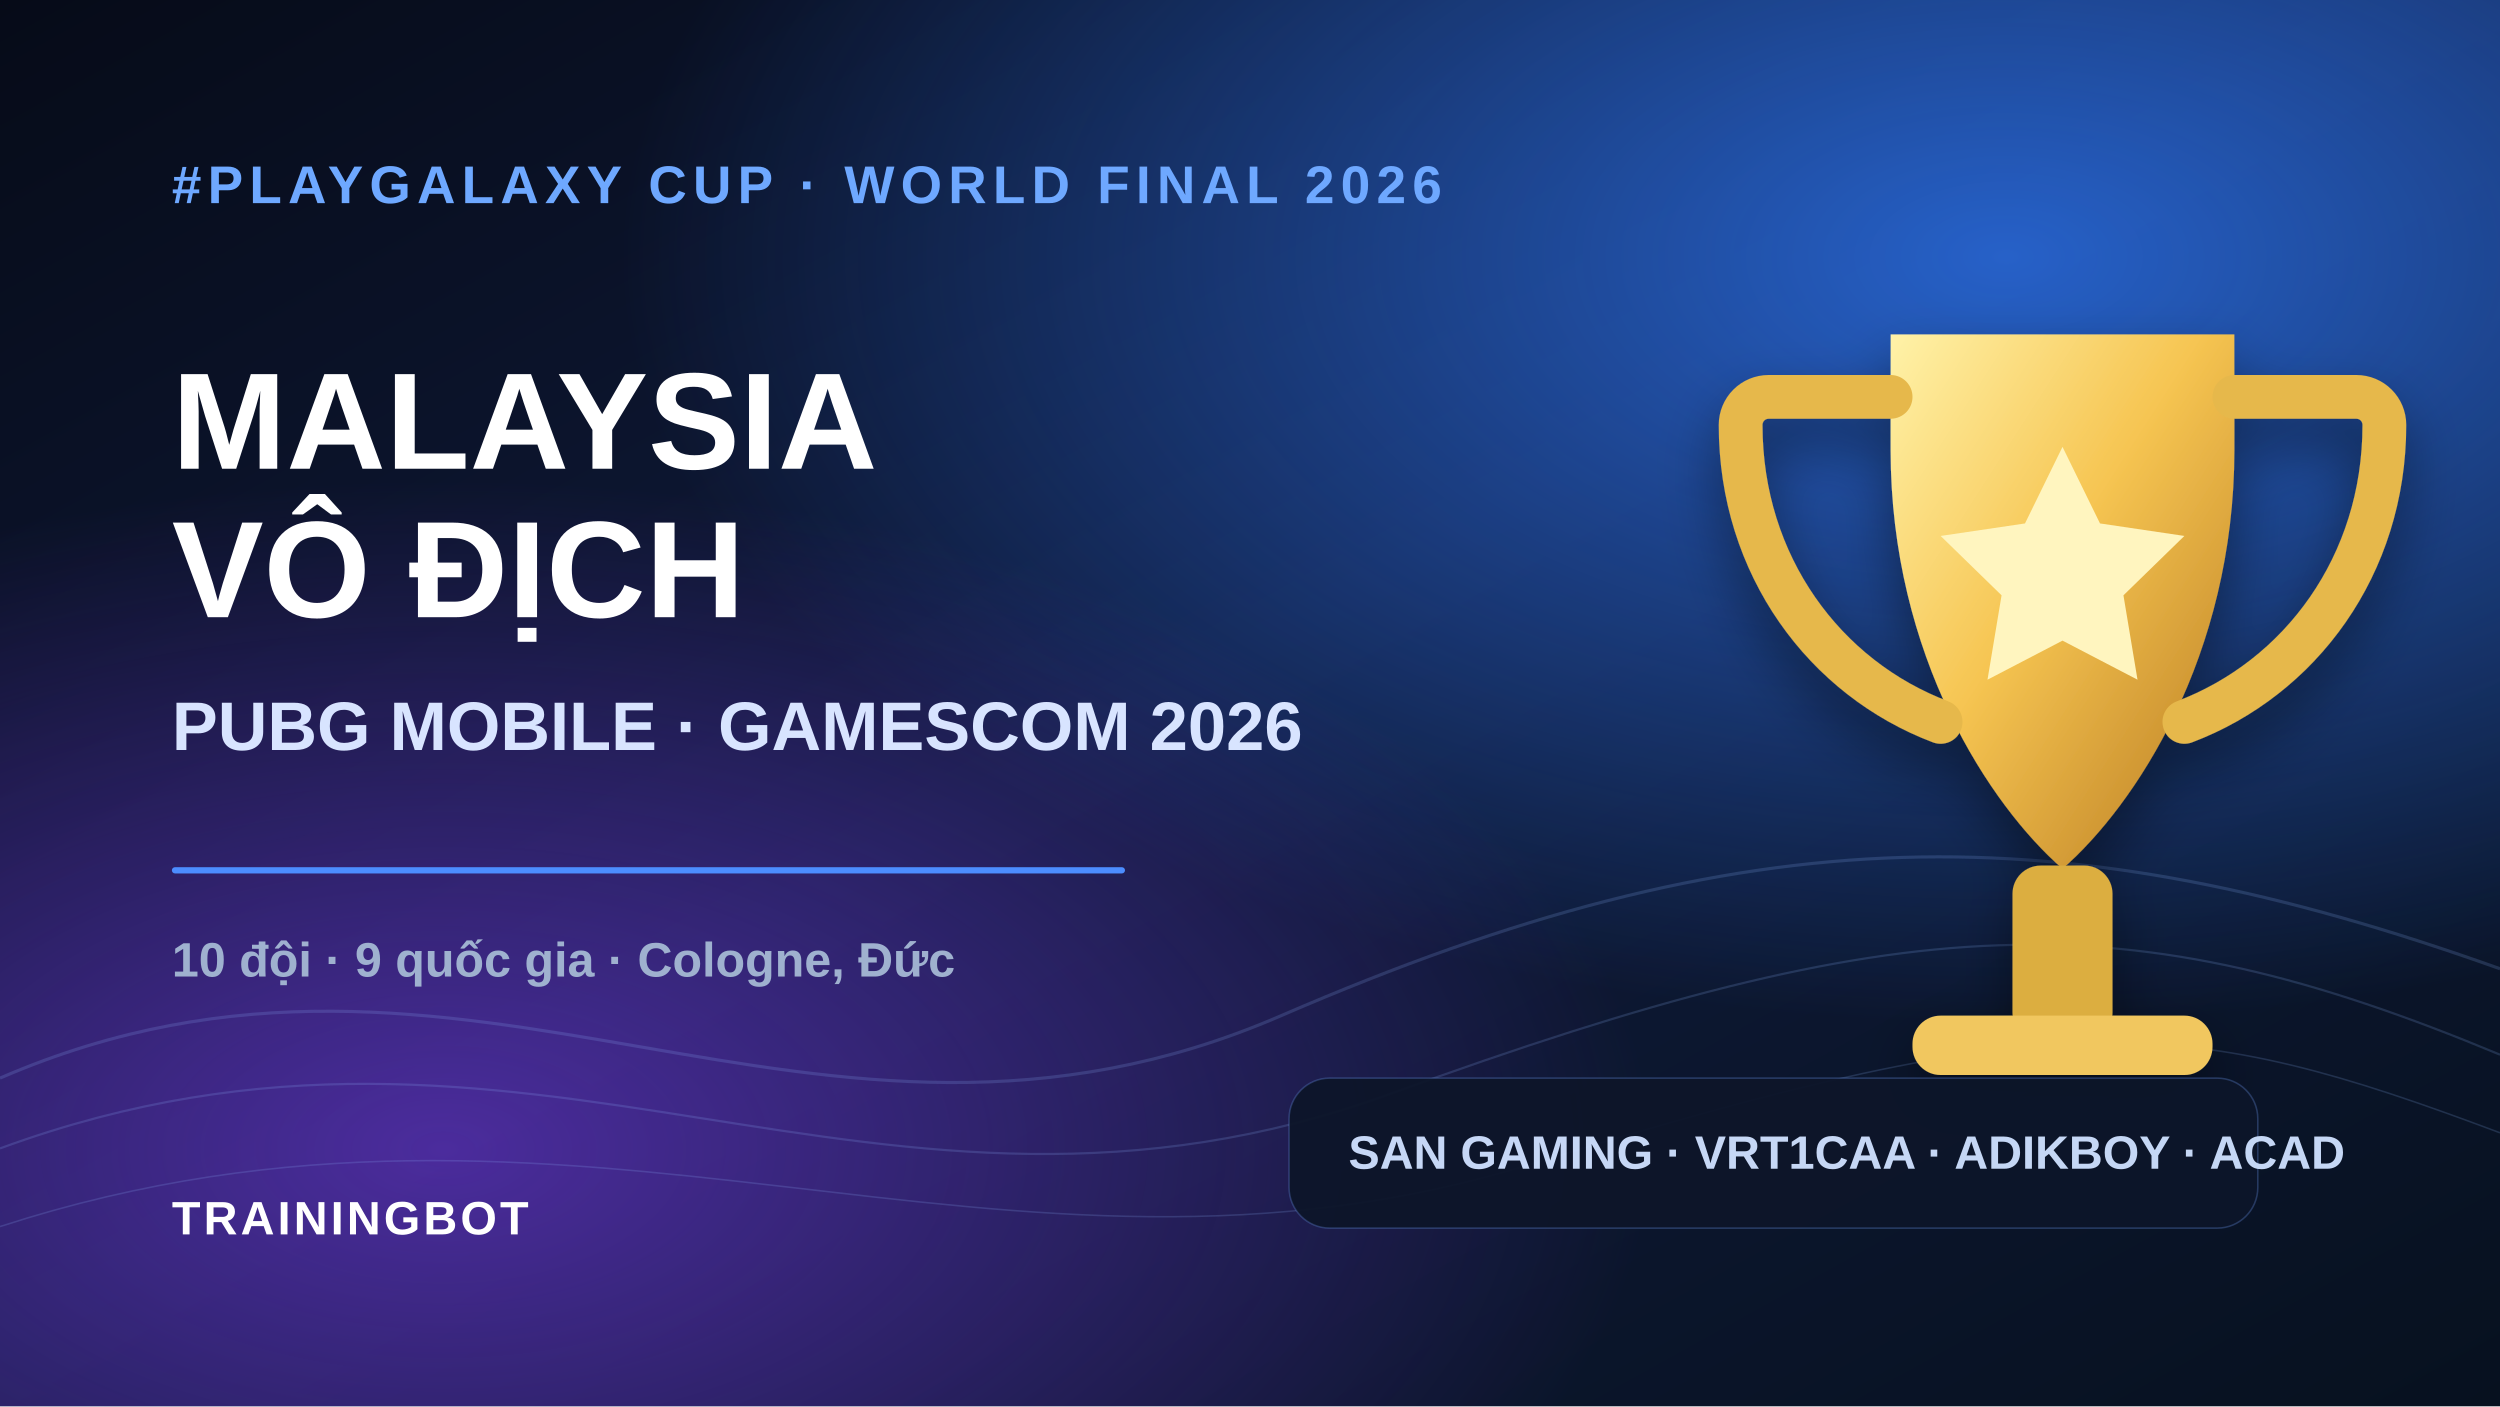
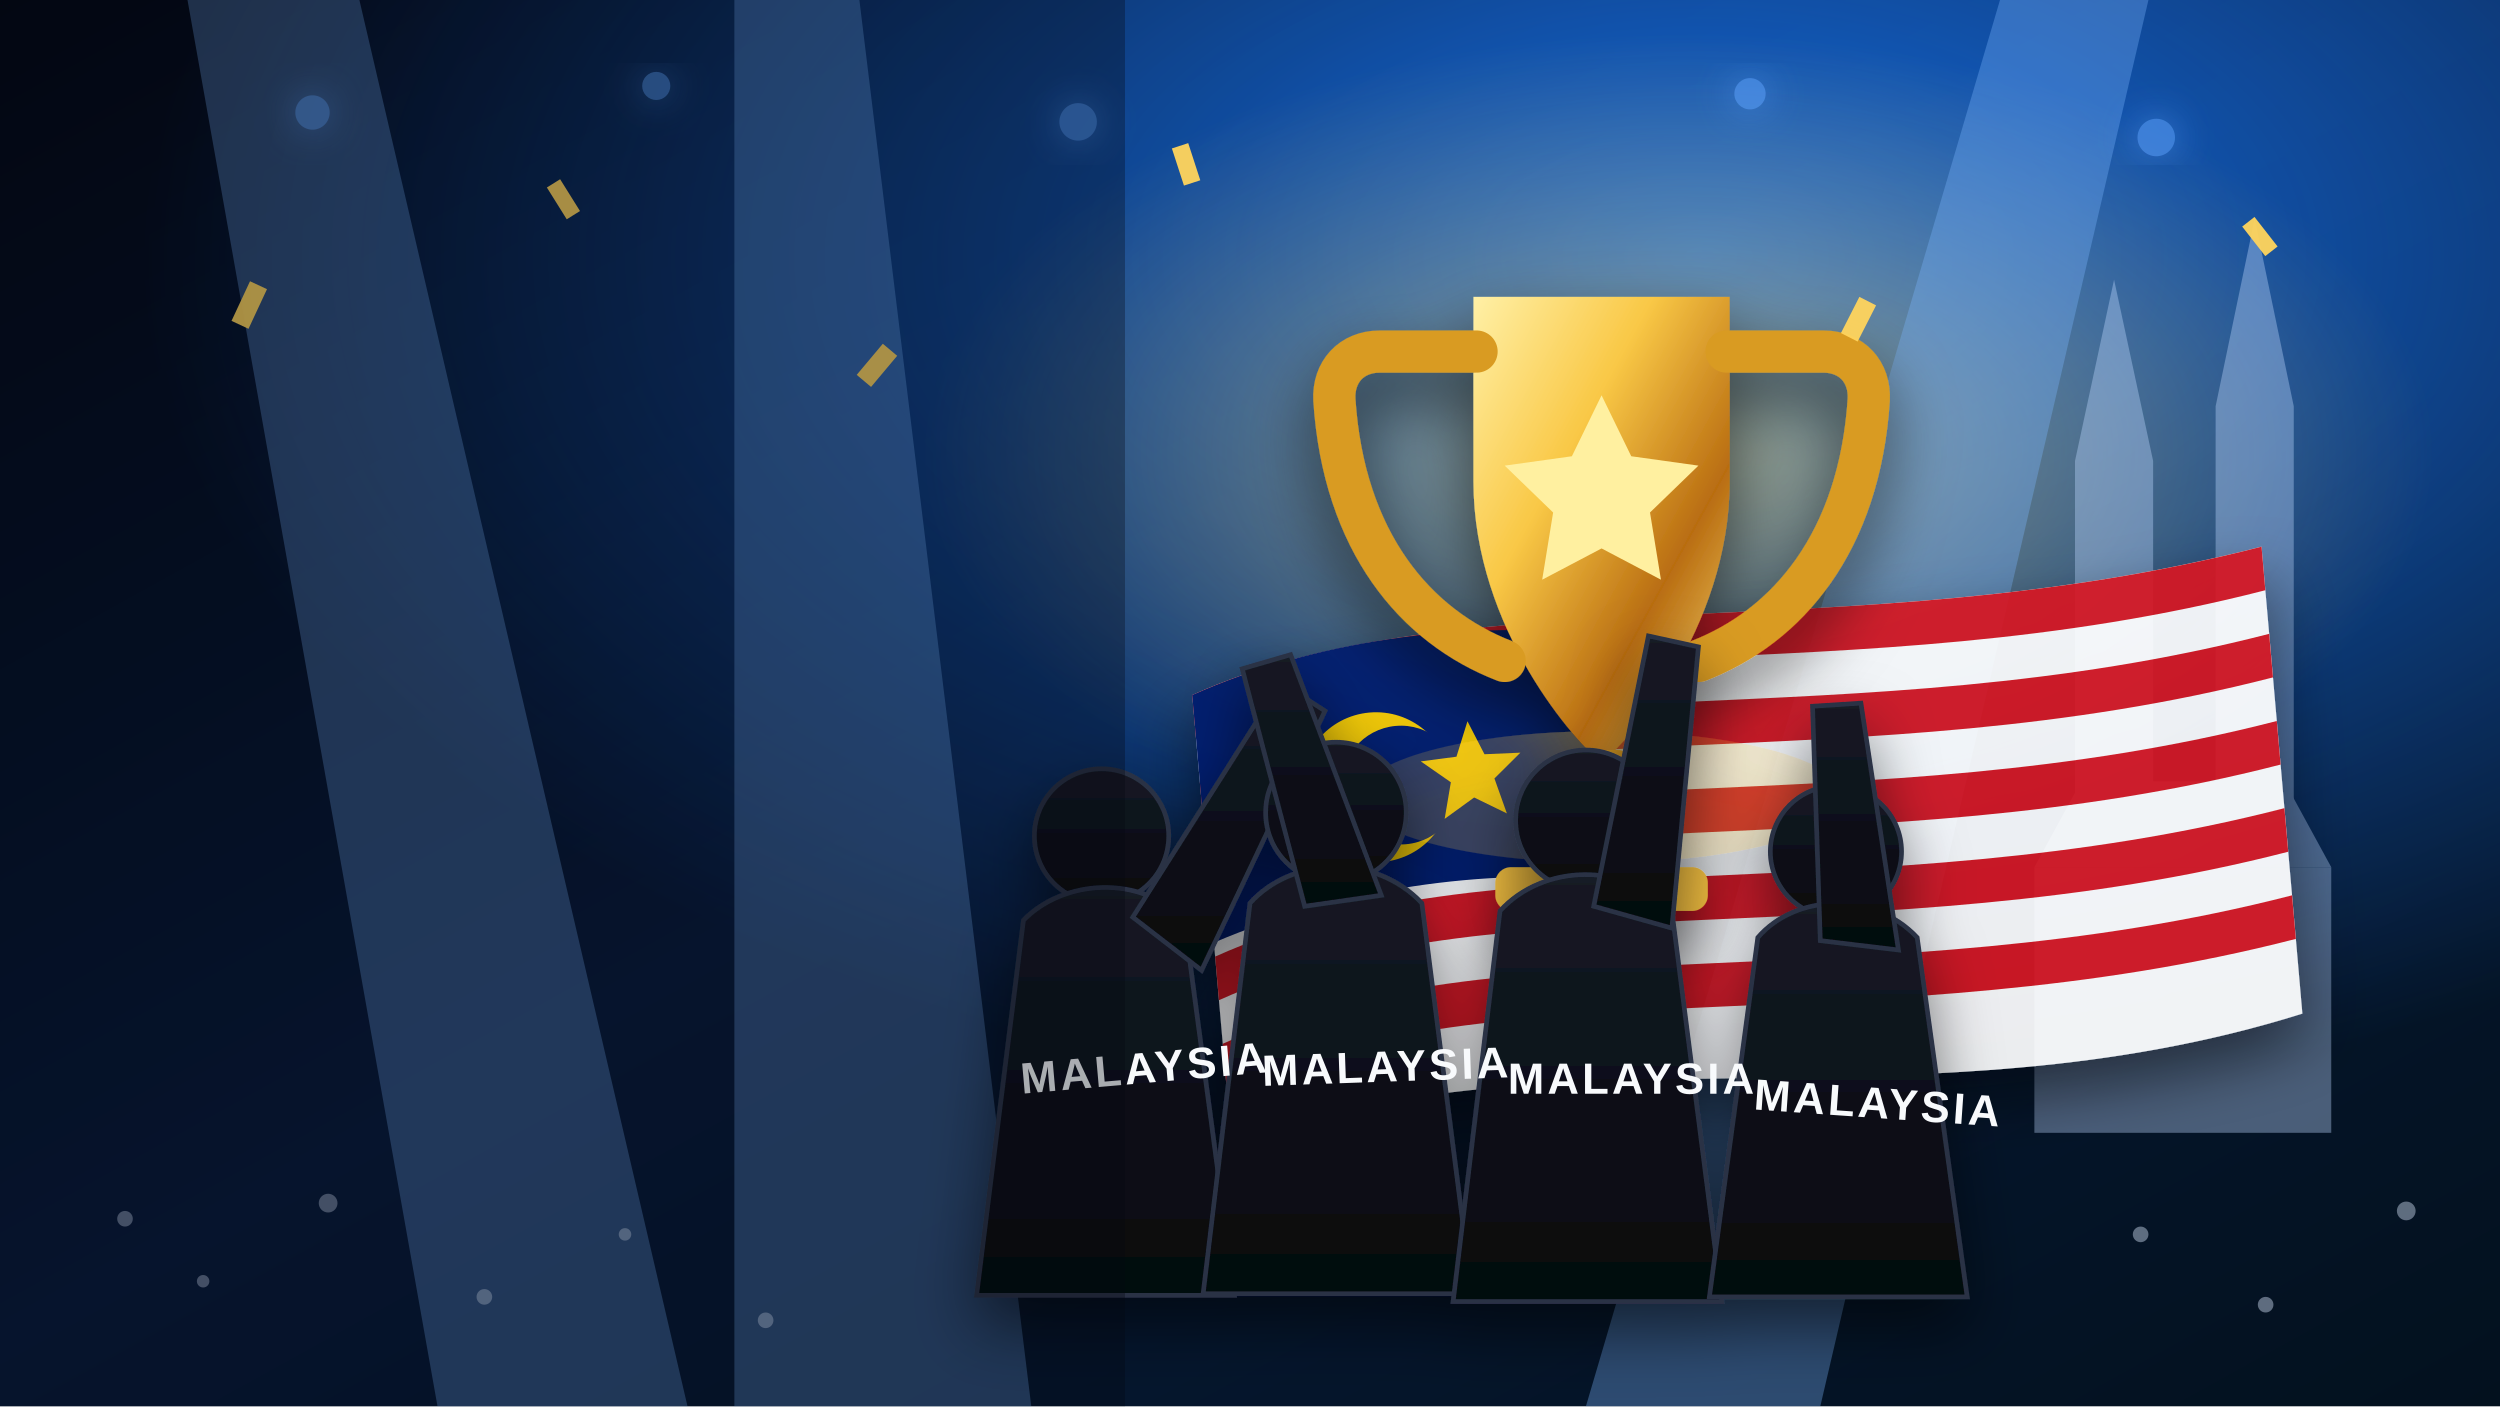
<svg xmlns="http://www.w3.org/2000/svg" viewBox="0 0 1600 900" role="img" aria-labelledby="title desc">
  <defs>
    <linearGradient id="bg" x1="0" y1="0" x2="1" y2="1">
-       <stop offset="0" stop-color="#060b18" />
-       <stop offset="0.48" stop-color="#101b3c" />
-       <stop offset="1" stop-color="#07111f" />
+       <stop stop-color="#030713" />
+       <stop offset=".48" stop-color="#071a3a" />
+       <stop offset="1" stop-color="#03111e" />
    </linearGradient>
-     <radialGradient id="glowA" cx="80%" cy="18%" r="55%">
-       <stop offset="0" stop-color="#2f7cff" stop-opacity=".72" />
-       <stop offset="1" stop-color="#2f7cff" stop-opacity="0" />
+     <radialGradient id="blue" cx="68%" cy="18%" r="62%">
+       <stop stop-color="#197cff" stop-opacity=".82" />
+       <stop offset="1" stop-color="#197cff" stop-opacity="0" />
    </radialGradient>
-     <radialGradient id="glowB" cx="18%" cy="82%" r="48%">
-       <stop offset="0" stop-color="#7c3aed" stop-opacity=".55" />
-       <stop offset="1" stop-color="#7c3aed" stop-opacity="0" />
+     <radialGradient id="goldGlow" cx="67%" cy="32%" r="30%">
+       <stop stop-color="#ffd86a" stop-opacity=".55" />
+       <stop offset="1" stop-color="#ffc83d" stop-opacity="0" />
    </radialGradient>
    <linearGradient id="gold" x1="0" y1="0" x2="1" y2="1">
-       <stop offset="0" stop-color="#fff2a8" />
-       <stop offset=".45" stop-color="#f6c552" />
-       <stop offset="1" stop-color="#b7791f" />
+       <stop stop-color="#fff0a6" />
+       <stop offset=".35" stop-color="#f9c846" />
+       <stop offset=".68" stop-color="#b96d11" />
+       <stop offset="1" stop-color="#ffe477" />
    </linearGradient>
-     <filter id="shadow" x="-30%" y="-30%" width="160%" height="160%">
-       <feDropShadow dx="0" dy="18" stdDeviation="18" flood-color="#000" flood-opacity=".42" />
+     <linearGradient id="jersey" x1="0" y1="0" x2="0" y2="1">
+       <stop stop-color="#151a25" />
+       <stop offset="1" stop-color="#05070d" />
+     </linearGradient>
+     <filter id="shadow" x="-40%" y="-40%" width="180%" height="180%">
+       <feDropShadow dx="0" dy="18" stdDeviation="20" flood-color="#000" flood-opacity=".55" />
+     </filter>
+     <filter id="glow">
+       <feGaussianBlur stdDeviation="12" result="b" />
+       <feMerge>
+         <feMergeNode in="b" />
+         <feMergeNode in="SourceGraphic" />
+       </feMerge>
    </filter>
  </defs>
  <rect width="1600" height="900" fill="url(#bg)" />
-   <rect width="1600" height="900" fill="url(#glowA)" />
-   <rect width="1600" height="900" fill="url(#glowB)" />
-   <g opacity=".18" stroke="#8eb9ff" fill="none">
-     <path d="M0 690 C300 560 520 780 820 650 S1320 520 1600 620" stroke-width="2" />
-     <path d="M0 735 C340 610 560 820 890 700 S1360 575 1600 675" stroke-width="1.4" />
-     <path d="M0 785 C370 665 640 850 980 745 S1400 650 1600 725" stroke-width="1" />
+   <rect width="1600" height="900" fill="url(#blue)" />
+   <rect width="1600" height="900" fill="url(#goldGlow)" />
+   <g opacity=".34" fill="#7bb7ff">
+     <path d="M120 0h110l210 900H280z" />
+     <path d="M470 0h80l110 900H470z" />
+     <path d="M1280 0h95l-210 900h-150z" />
  </g>
-   <g transform="translate(1040 150)" filter="url(#shadow)">
-     <path d="M170 64h220v74c0 132-64 228-110 268-46-40-110-136-110-268z" fill="url(#gold)" />
-     <path d="M170 104H92c-10 0-18 8-18 18 0 90 54 162 128 190" fill="none" stroke="#e6b84b" stroke-width="28" stroke-linecap="round" />
-     <path d="M390 104h78c10 0 18 8 18 18 0 90-54 162-128 190" fill="none" stroke="#e6b84b" stroke-width="28" stroke-linecap="round" />
-     <rect x="248" y="404" width="64" height="112" rx="18" fill="#dcae41" />
-     <rect x="184" y="500" width="192" height="38" rx="18" fill="#f1c75e" />
-     <path d="M280 136l24 49 54 8-39 38 9 54-48-25-48 25 9-54-39-38 54-8z" fill="#fff5bf" />
+   <g opacity=".55" fill="#5ea4ff" filter="url(#glow)">
+     <circle cx="200" cy="72" r="11" />
+     <circle cx="420" cy="55" r="9" />
+     <circle cx="690" cy="78" r="12" />
+     <circle cx="1120" cy="60" r="10" />
+     <circle cx="1380" cy="88" r="12" />
  </g>
-   <g font-family="Arial, Helvetica, sans-serif">
-     <text x="110" y="130" fill="#6ea8ff" font-size="34" font-weight="700" letter-spacing="4">#PLAYGALAXY CUP · WORLD FINAL 2026</text>
-     <text x="110" y="300" fill="#ffffff" font-size="88" font-weight="900">MALAYSIA</text>
-     <text x="110" y="395" fill="#ffffff" font-size="88" font-weight="900">VÔ ĐỊCH</text>
-     <text x="110" y="480" fill="#d8e4ff" font-size="44" font-weight="700">PUBG MOBILE · GAMESCOM 2026</text>
-     <rect x="110" y="555" width="610" height="4" rx="2" fill="#4c8dff" />
-     <text x="110" y="625" fill="#9fb1cf" font-size="31" font-weight="600">10 đội · 9 quốc gia · Cologne, Đức</text>
-     <text x="110" y="790" fill="#ffffff" font-size="30" font-weight="800" letter-spacing="2">TRAININGBOT</text>
+   <g opacity=".38" fill="#bdd8ff" transform="translate(1230 125)">
+     <path d="M72 430h190v170H72z" />
+     <path d="M98 430V170l25-116 25 116v260zM188 430V135l25-120 25 120v295z" />
+     <path d="M118 230h18v200h-18zm90-35h18v235h-18z" />
+     <path d="M72 430h190l-30-55H102z" />
  </g>
-   <g transform="translate(825 690)" opacity=".95">
-     <rect width="620" height="96" rx="26" fill="#0d1529" stroke="#5f88d8" stroke-opacity=".35" />
-     <text x="38" y="58" fill="#cfe1ff" font-family="Arial, Helvetica, sans-serif" font-size="30" font-weight="700">SAN GAMING · VRT1CAA · ADIKBOY · ACAD</text>
+   <g transform="translate(760 410) rotate(-5)" opacity=".92" filter="url(#shadow)">
+     <path d="M0 35C180-28 420 45 690 0v300c-250 55-470-35-690 22z" fill="#fff" />
+     <g fill="#d71920">
+       <path d="M0 35c180-63 420 10 690-35v28C420 73 180 0 0 63z" />
+       <path d="M0 91c180-63 420 10 690-35v28C420 129 180 56 0 119z" />
+       <path d="M0 147c180-63 420 10 690-35v28c-270 45-510-28-690 35z" />
+       <path d="M0 203c180-63 420 10 690-35v28c-270 45-510-28-690 35z" />
+       <path d="M0 259c180-63 420 10 690-35v28c-270 45-510-28-690 35z" />
+     </g>
+     <path d="M0 35c82-28 172-32 260-17v158c-86-14-174-10-260 18z" fill="#001a70" />
+     <circle cx="112" cy="104" r="48" fill="#ffd100" />
+     <circle cx="128" cy="104" r="38" fill="#001a70" />
+     <path d="M174 67l9 22 23 1-18 15 6 23-20-12-20 12 6-23-18-15 23-1z" fill="#ffd100" />
  </g>
+   <g transform="translate(845 150)" filter="url(#shadow)">
+     <ellipse cx="180" cy="360" rx="155" ry="42" fill="#ffc53a" opacity=".18" />
+     <path d="M98 40h164v118c0 95-67 169-82 180-15-11-82-85-82-180z" fill="url(#gold)" />
+     <path d="M100 75H38c-18 0-30 13-29 31 6 91 52 145 109 167" fill="none" stroke="#d99b21" stroke-width="27" stroke-linecap="round" />
+     <path d="M260 75h62c18 0 30 13 29 31-6 91-52 145-109 167" fill="none" stroke="#d99b21" stroke-width="27" stroke-linecap="round" />
+     <path d="M180 103l19 39 43 6-31 30 7 43-38-20-38 20 7-43-31-30 43-6z" fill="#fff0a0" />
+     <rect x="160" y="330" width="40" height="90" rx="10" fill="#d79a20" />
+     <rect x="112" y="405" width="136" height="28" rx="10" fill="#f0bd3f" />
+   </g>
+   <g fill="url(#jersey)" stroke="#2a3345" stroke-width="3" filter="url(#shadow)">
+     <g transform="translate(620 515)">
+       <circle cx="85" cy="20" r="43" />
+       <path d="M35 74c25-26 75-30 103 0l32 240H5z" />
+       <path d="M105 72l95-150 28 18-79 166z" />
+     </g>
+     <g transform="translate(770 500)">
+       <circle cx="85" cy="20" r="45" />
+       <path d="M30 78c27-30 80-32 110 0l32 250H0z" />
+       <path d="M65 80L25-72l31-9 58 154z" />
+     </g>
+     <g transform="translate(930 505)">
+       <circle cx="85" cy="20" r="45" />
+       <path d="M30 78c27-30 80-32 110 0l32 250H0z" />
+       <path d="M90 75l35-173 32 7-17 180z" />
+     </g>
+     <g transform="translate(1090 525)">
+       <circle cx="85" cy="20" r="42" />
+       <path d="M35 75c24-28 74-30 102 0l32 230H4z" />
+       <path d="M75 77l-5-150 31-2 24 158z" />
+     </g>
+   </g>
+   <g fill="#f8fafc" font-family="Arial,Helvetica,sans-serif" font-weight="800" font-size="28" letter-spacing="2">
+     <text x="654" y="700" transform="rotate(-5 654 700)">MALAYSIA</text>
+     <text x="808" y="695" transform="rotate(-2 808 695)">MALAYSIA</text>
+     <text x="965" y="700">MALAYSIA</text>
+     <text x="1122" y="710" transform="rotate(4 1122 710)">MALAYSIA</text>
+   </g>
+   <g fill="#dce9ff" opacity=".42">
+     <circle cx="80" cy="780" r="5" />
+     <circle cx="130" cy="820" r="4" />
+     <circle cx="210" cy="770" r="6" />
+     <circle cx="310" cy="830" r="5" />
+     <circle cx="400" cy="790" r="4" />
+     <circle cx="490" cy="845" r="5" />
+     <circle cx="1370" cy="790" r="5" />
+     <circle cx="1450" cy="835" r="5" />
+     <circle cx="1540" cy="775" r="6" />
+   </g>
+   <g fill="#ffd45c" opacity=".95">
+     <rect x="160" y="180" width="12" height="28" transform="rotate(25 160 180)" />
+     <rect x="350" y="120" width="10" height="24" transform="rotate(-32 350 120)" />
+     <rect x="565" y="220" width="12" height="26" transform="rotate(40 565 220)" />
+     <rect x="750" y="95" width="11" height="25" transform="rotate(-18 750 95)" />
+     <rect x="1190" y="190" width="12" height="26" transform="rotate(27 1190 190)" />
+     <rect x="1435" y="145" width="10" height="24" transform="rotate(-38 1435 145)" />
+   </g>
+   <rect width="1600" height="900" fill="url(#fade)" opacity="0" />
+   <rect x="0" y="0" width="720" height="900" fill="#020610" opacity=".32" />
</svg>
